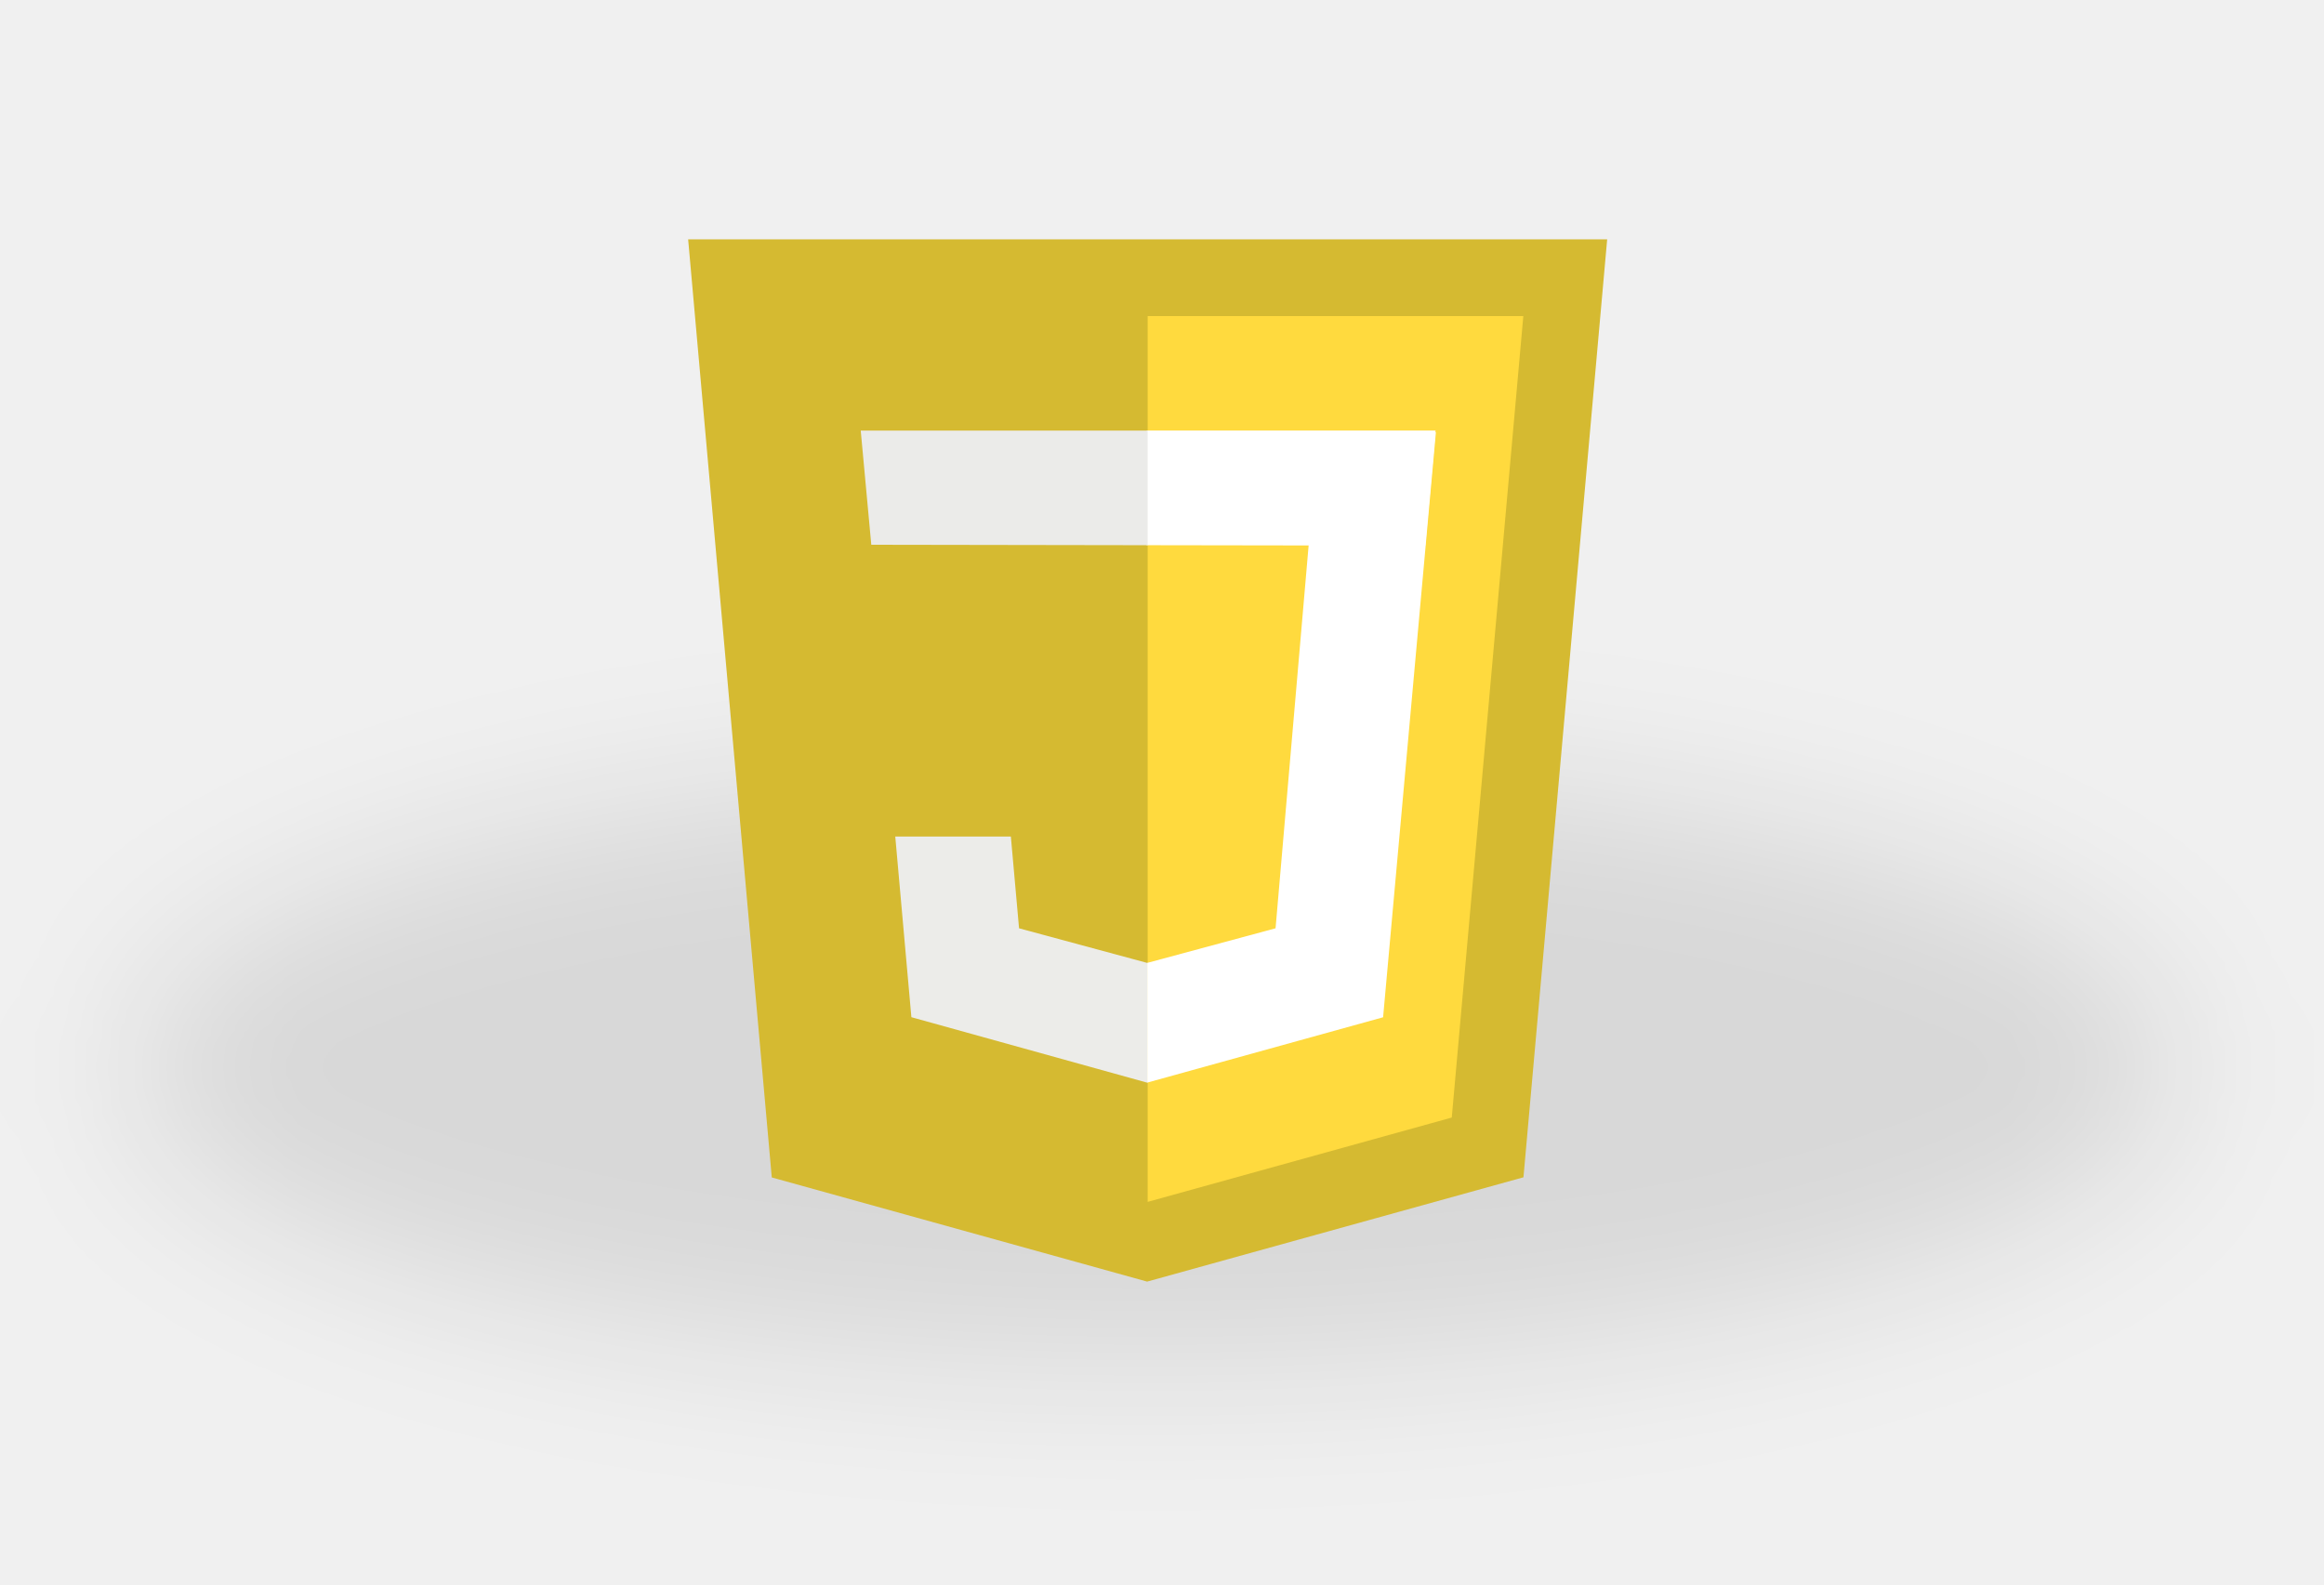
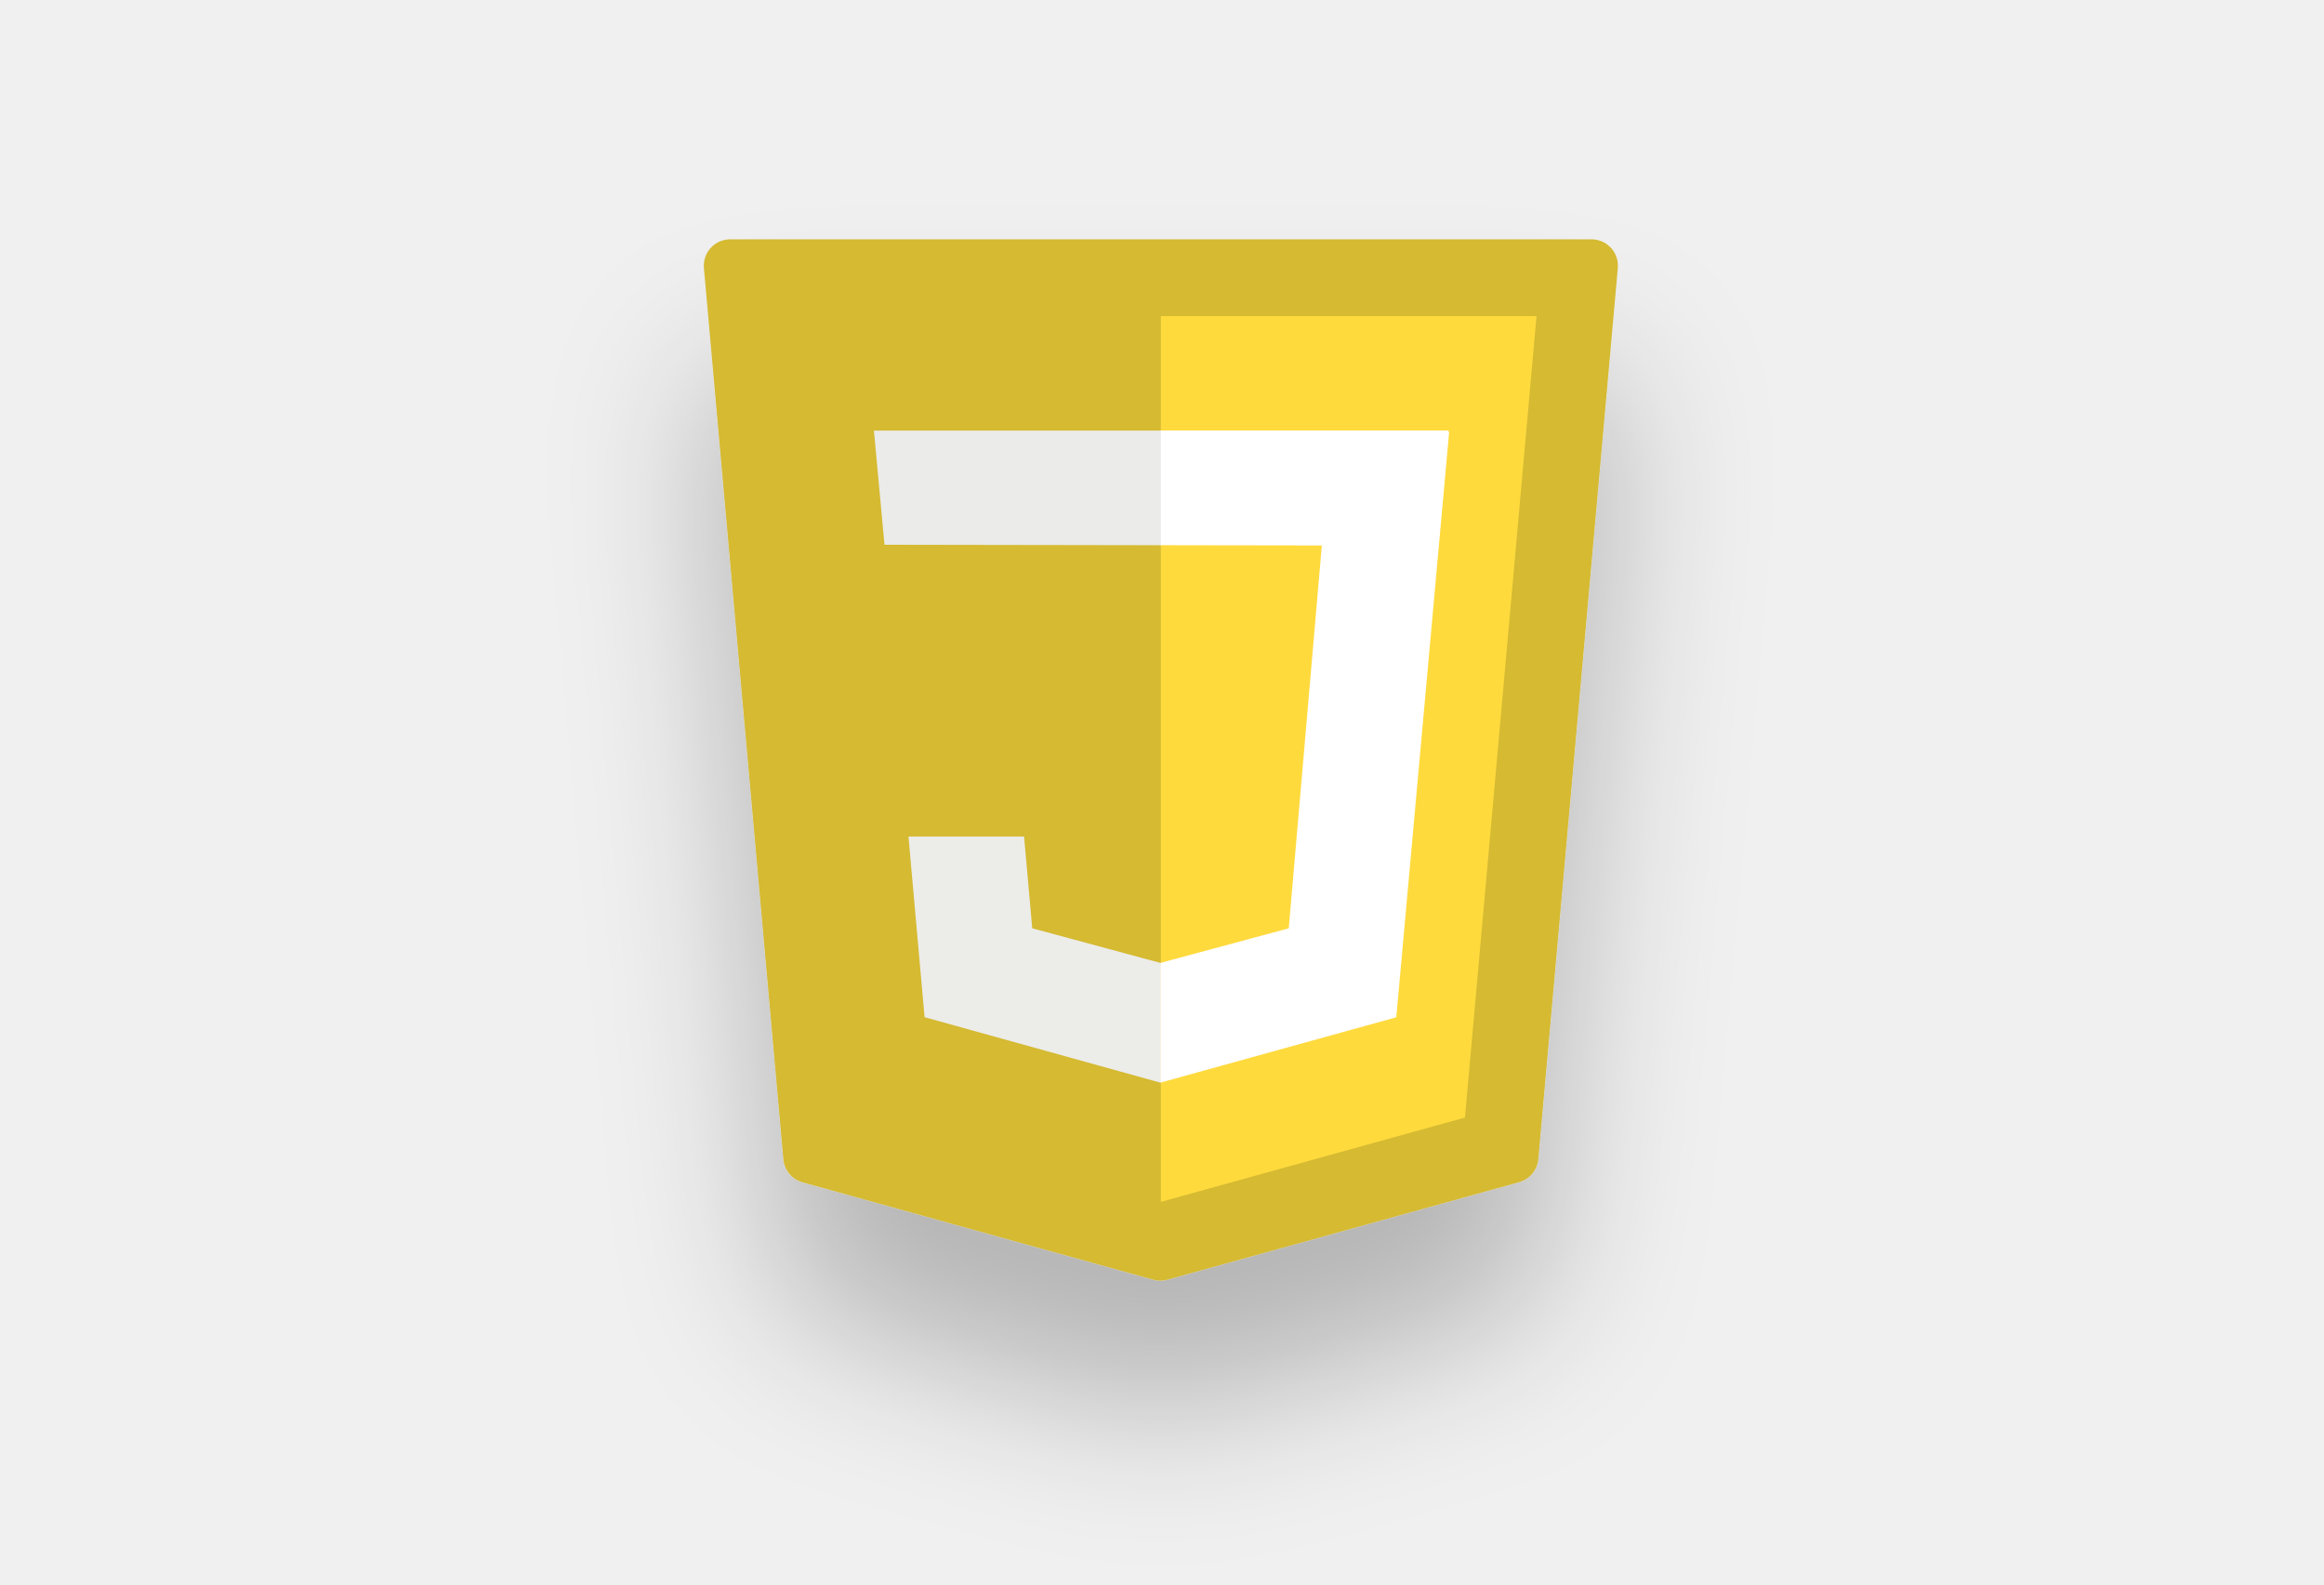
- <svg xmlns="http://www.w3.org/2000/svg" width="88" height="60" viewBox="0 0 88 60">
+ <svg xmlns="http://www.w3.org/2000/svg" width="88px" height="60px" viewBox="0 0 88 60" version="1.1">
  <defs>
-     <filter id="a" width="122.1%" height="175.1%" x="-11.1%" y="-37.6%" filterUnits="objectBoundingBox">
-       <feGaussianBlur in="SourceGraphic" stdDeviation="2.857" />
+     <filter x="-32.9%" y="-16.2%" width="165.7%" height="157.5%" filterUnits="objectBoundingBox" id="filter-1">
+       <feOffset dx="0" dy="5" in="SourceAlpha" result="shadowOffsetOuter1" />
+       <feGaussianBlur stdDeviation="3" in="shadowOffsetOuter1" result="shadowBlurOuter1" />
+       <feColorMatrix values="0 0 0 0 0   0 0 0 0 0   0 0 0 0 0  0 0 0 0.246 0" type="matrix" in="shadowBlurOuter1" result="shadowMatrixOuter1" />
+       <feMerge>
+         <feMergeNode in="shadowMatrixOuter1" />
+         <feMergeNode in="SourceGraphic" />
+       </feMerge>
    </filter>
  </defs>
-   <g fill="none" transform="translate(-436 -10)">
-     <path fill="#000000" fill-opacity=".1" d="M479.743,61.825 C501.14,61.825 518.486,56.715 518.486,50.413 C518.486,44.11 501.14,39 479.743,39 C458.346,39 441,44.11 441,50.413 C441,56.716 458.346,61.825 479.743,61.825 Z" filter="url(#a)" />
-     <g transform="translate(462 19)">
-       <polyline fill="#D5BA31" points="3.224 35.584 .057 .062 34.857 .062 31.687 35.578 17.437 39.528 3.224 35.584" />
-       <polygon fill="#FFDA3E" points="28.972 33.317 31.682 2.967 17.457 2.967 17.457 36.509 28.972 33.316" />
-       <polyline fill="#ECECE9" points="17.457 27.455 17.437 27.46 12.587 26.15 12.277 22.676 7.9 22.676 8.51 29.516 17.435 31.994 17.455 31.988 17.455 27.455" />
-       <polygon fill="#FFFFFF" points="23.67 10.29 22.3 26.15 17.442 27.46 17.442 31.993 26.372 29.519 28.372 7.359 23.669 10.294" />
-       <polygon fill="#FFFFFF" points="17.417 11.644 27.969 11.66 28.055 10.68 28.255 8.473 28.358 7.303 17.416 7.303 17.416 11.643" />
-       <polygon fill="#EBEBE9" points="6.992 11.627 6.592 7.304 17.457 7.304 17.457 11.644 6.992 11.627" />
+   <g id="Page-1" stroke="none" stroke-width="1" fill="none" fill-rule="evenodd">
+     <g id="Artboard-Copy" transform="translate(-436, -10)" fill-rule="nonzero">
+       <g id="Group-11" filter="url(#filter-1)" transform="translate(462.5, 19)">
+         <path d="M1.15,0.062 L33.764,0.062 C34.316,0.062 34.764,0.51 34.764,1.062 C34.764,1.092 34.762,1.121 34.76,1.151 L31.749,34.888 C31.712,35.303 31.421,35.652 31.02,35.763 L17.704,39.454 C17.529,39.502 17.345,39.502 17.17,39.454 L3.891,35.769 C3.49,35.658 3.2,35.309 3.163,34.894 L0.154,1.151 C0.105,0.601 0.511,0.115 1.061,0.066 C1.091,0.063 1.12,0.062 1.15,0.062 Z" id="Shape" fill="#D5BA31" />
+         <polygon id="Shape" fill="#FFDA3E" points="28.972 33.317 31.682 2.967 17.457 2.967 17.457 36.509 28.972 33.316" />
+         <polyline id="Shape" fill="#ECECE9" points="17.457 27.455 17.437 27.46 12.587 26.15 12.277 22.676 7.9 22.676 8.51 29.516 17.435 31.994 17.455 31.988 17.455 27.455" />
+         <polygon id="Shape" fill="#FFFFFF" points="23.67 10.29 22.3 26.15 17.442 27.46 17.442 31.993 26.372 29.519 28.372 7.359 23.669 10.294" />
+         <polygon id="Shape" fill="#FFFFFF" points="17.417 11.644 27.969 11.66 28.055 10.68 28.255 8.473 28.358 7.303 17.416 7.303 17.416 11.643" />
+         <polygon id="Shape" fill="#EBEBE9" points="6.992 11.627 6.592 7.304 17.457 7.304 17.457 11.644 6.992 11.627" />
+       </g>
    </g>
  </g>
</svg>
